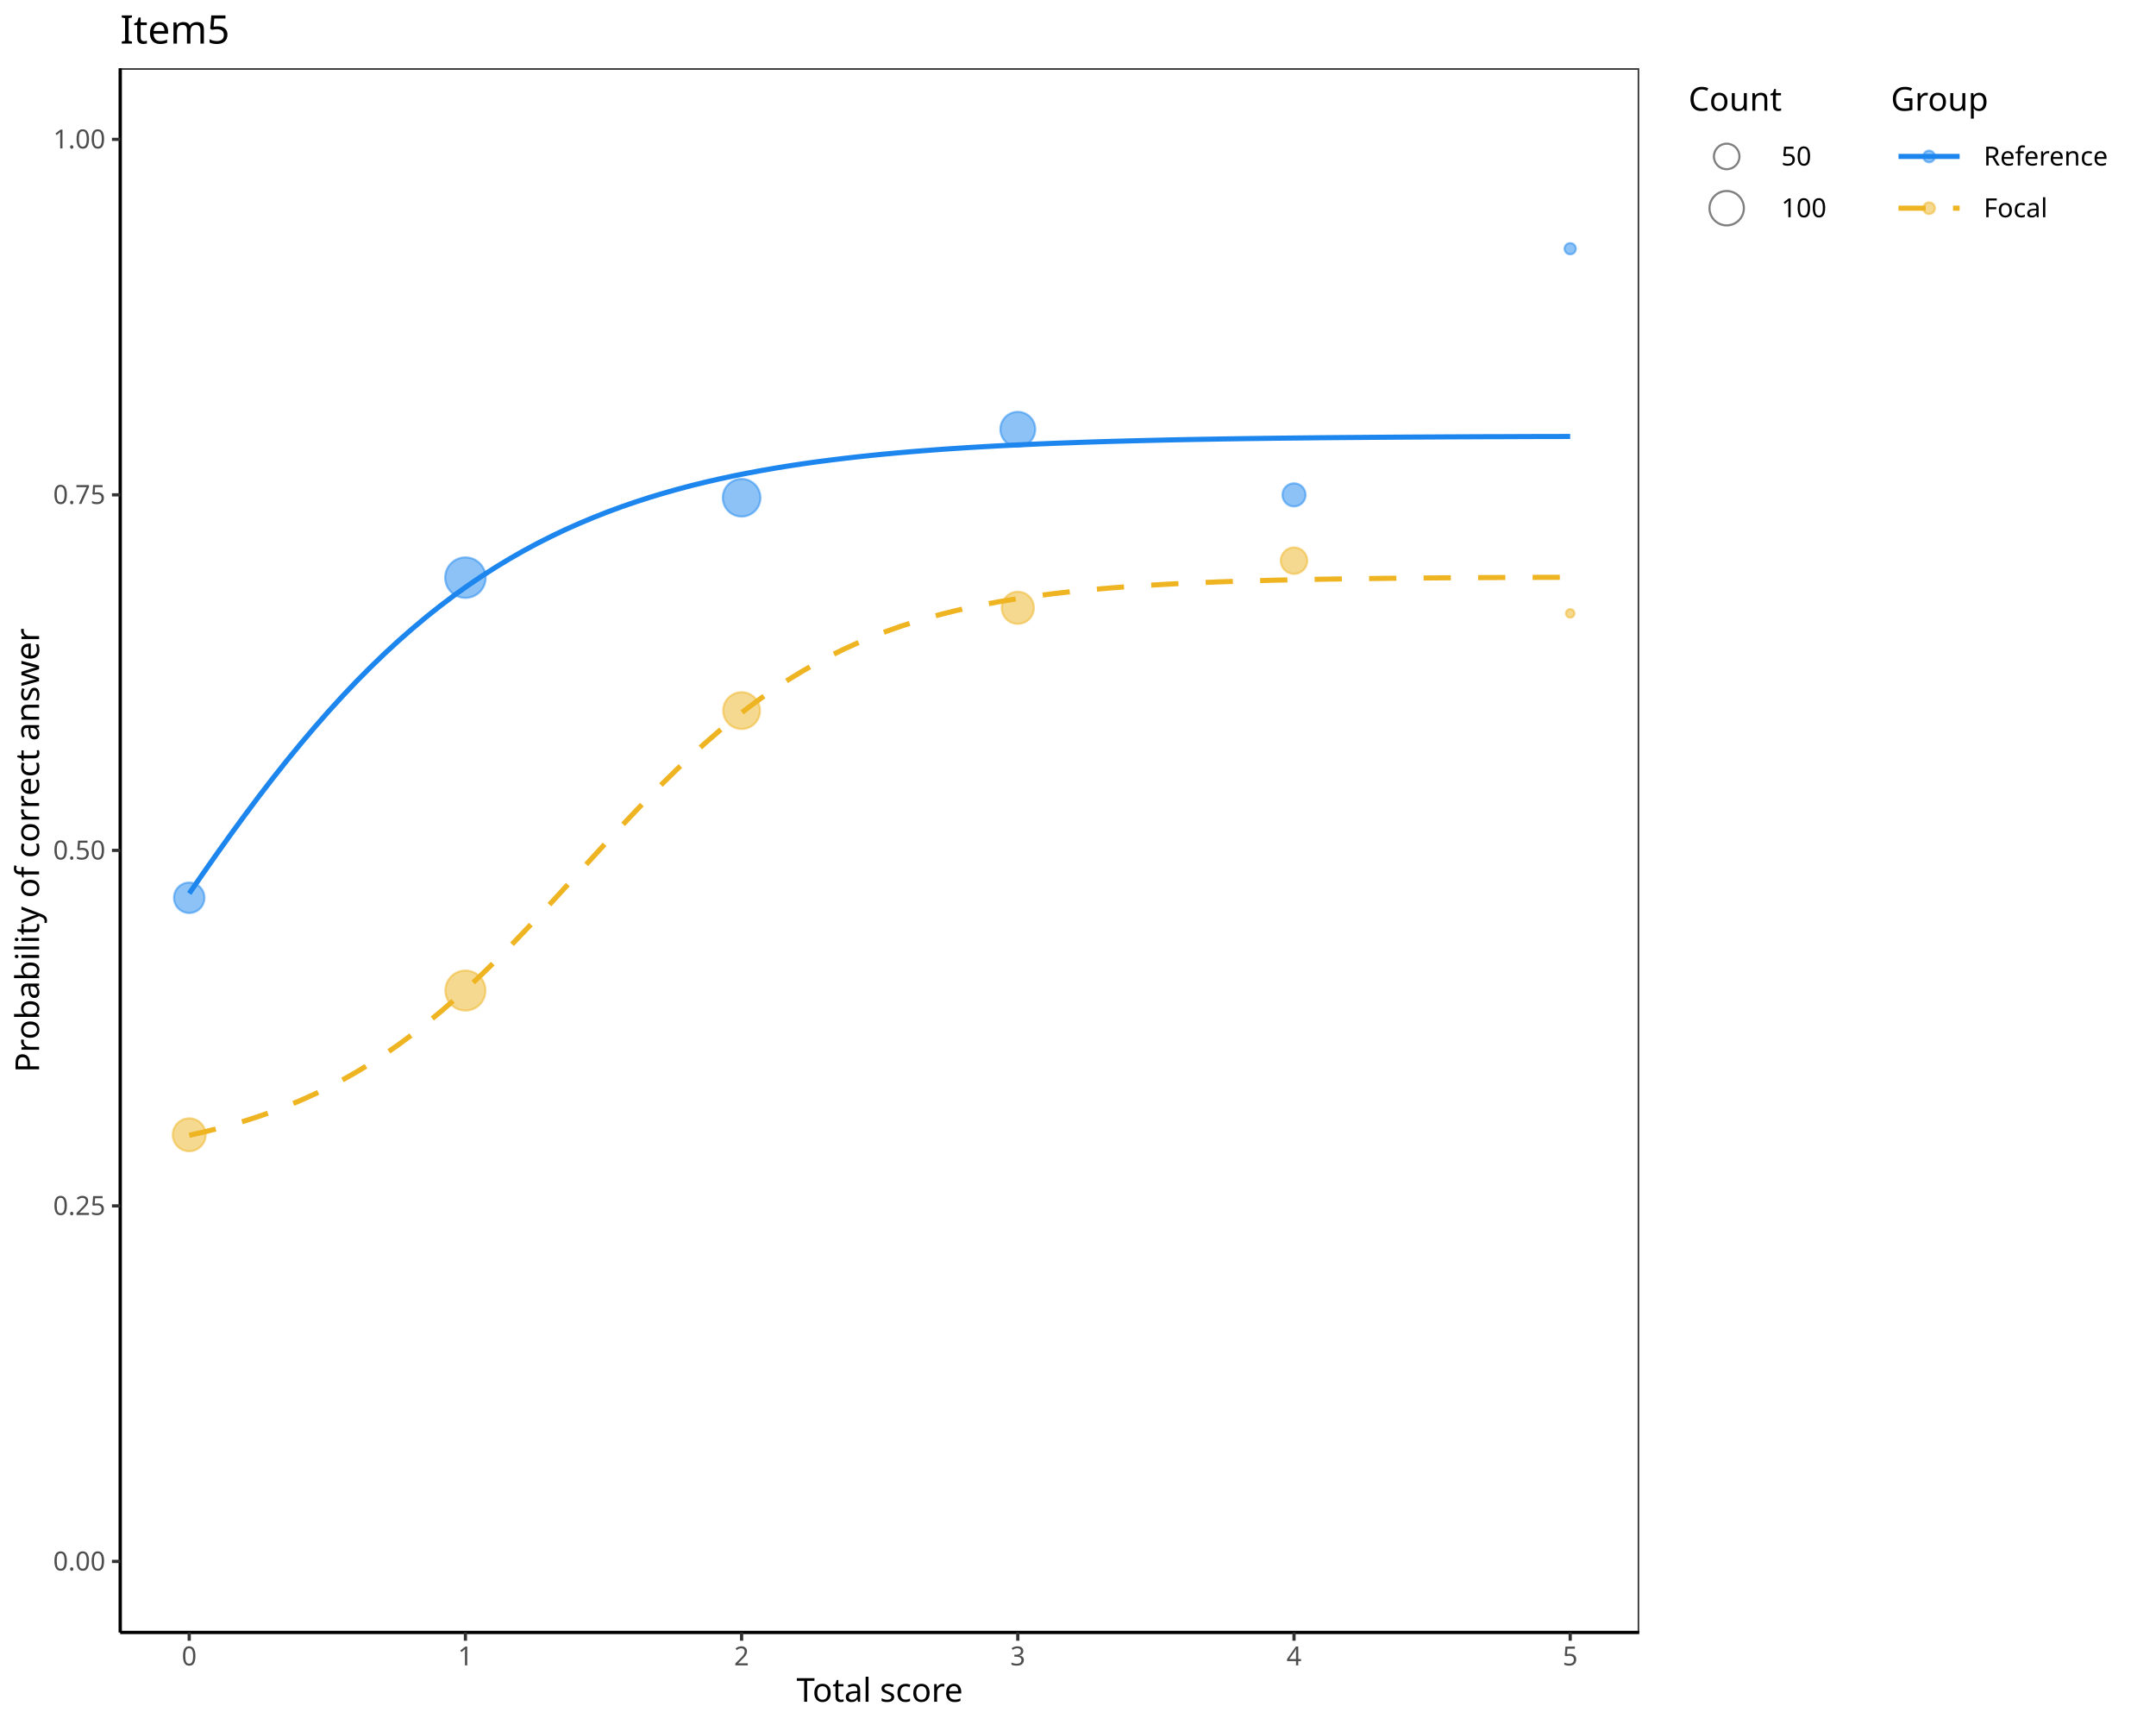
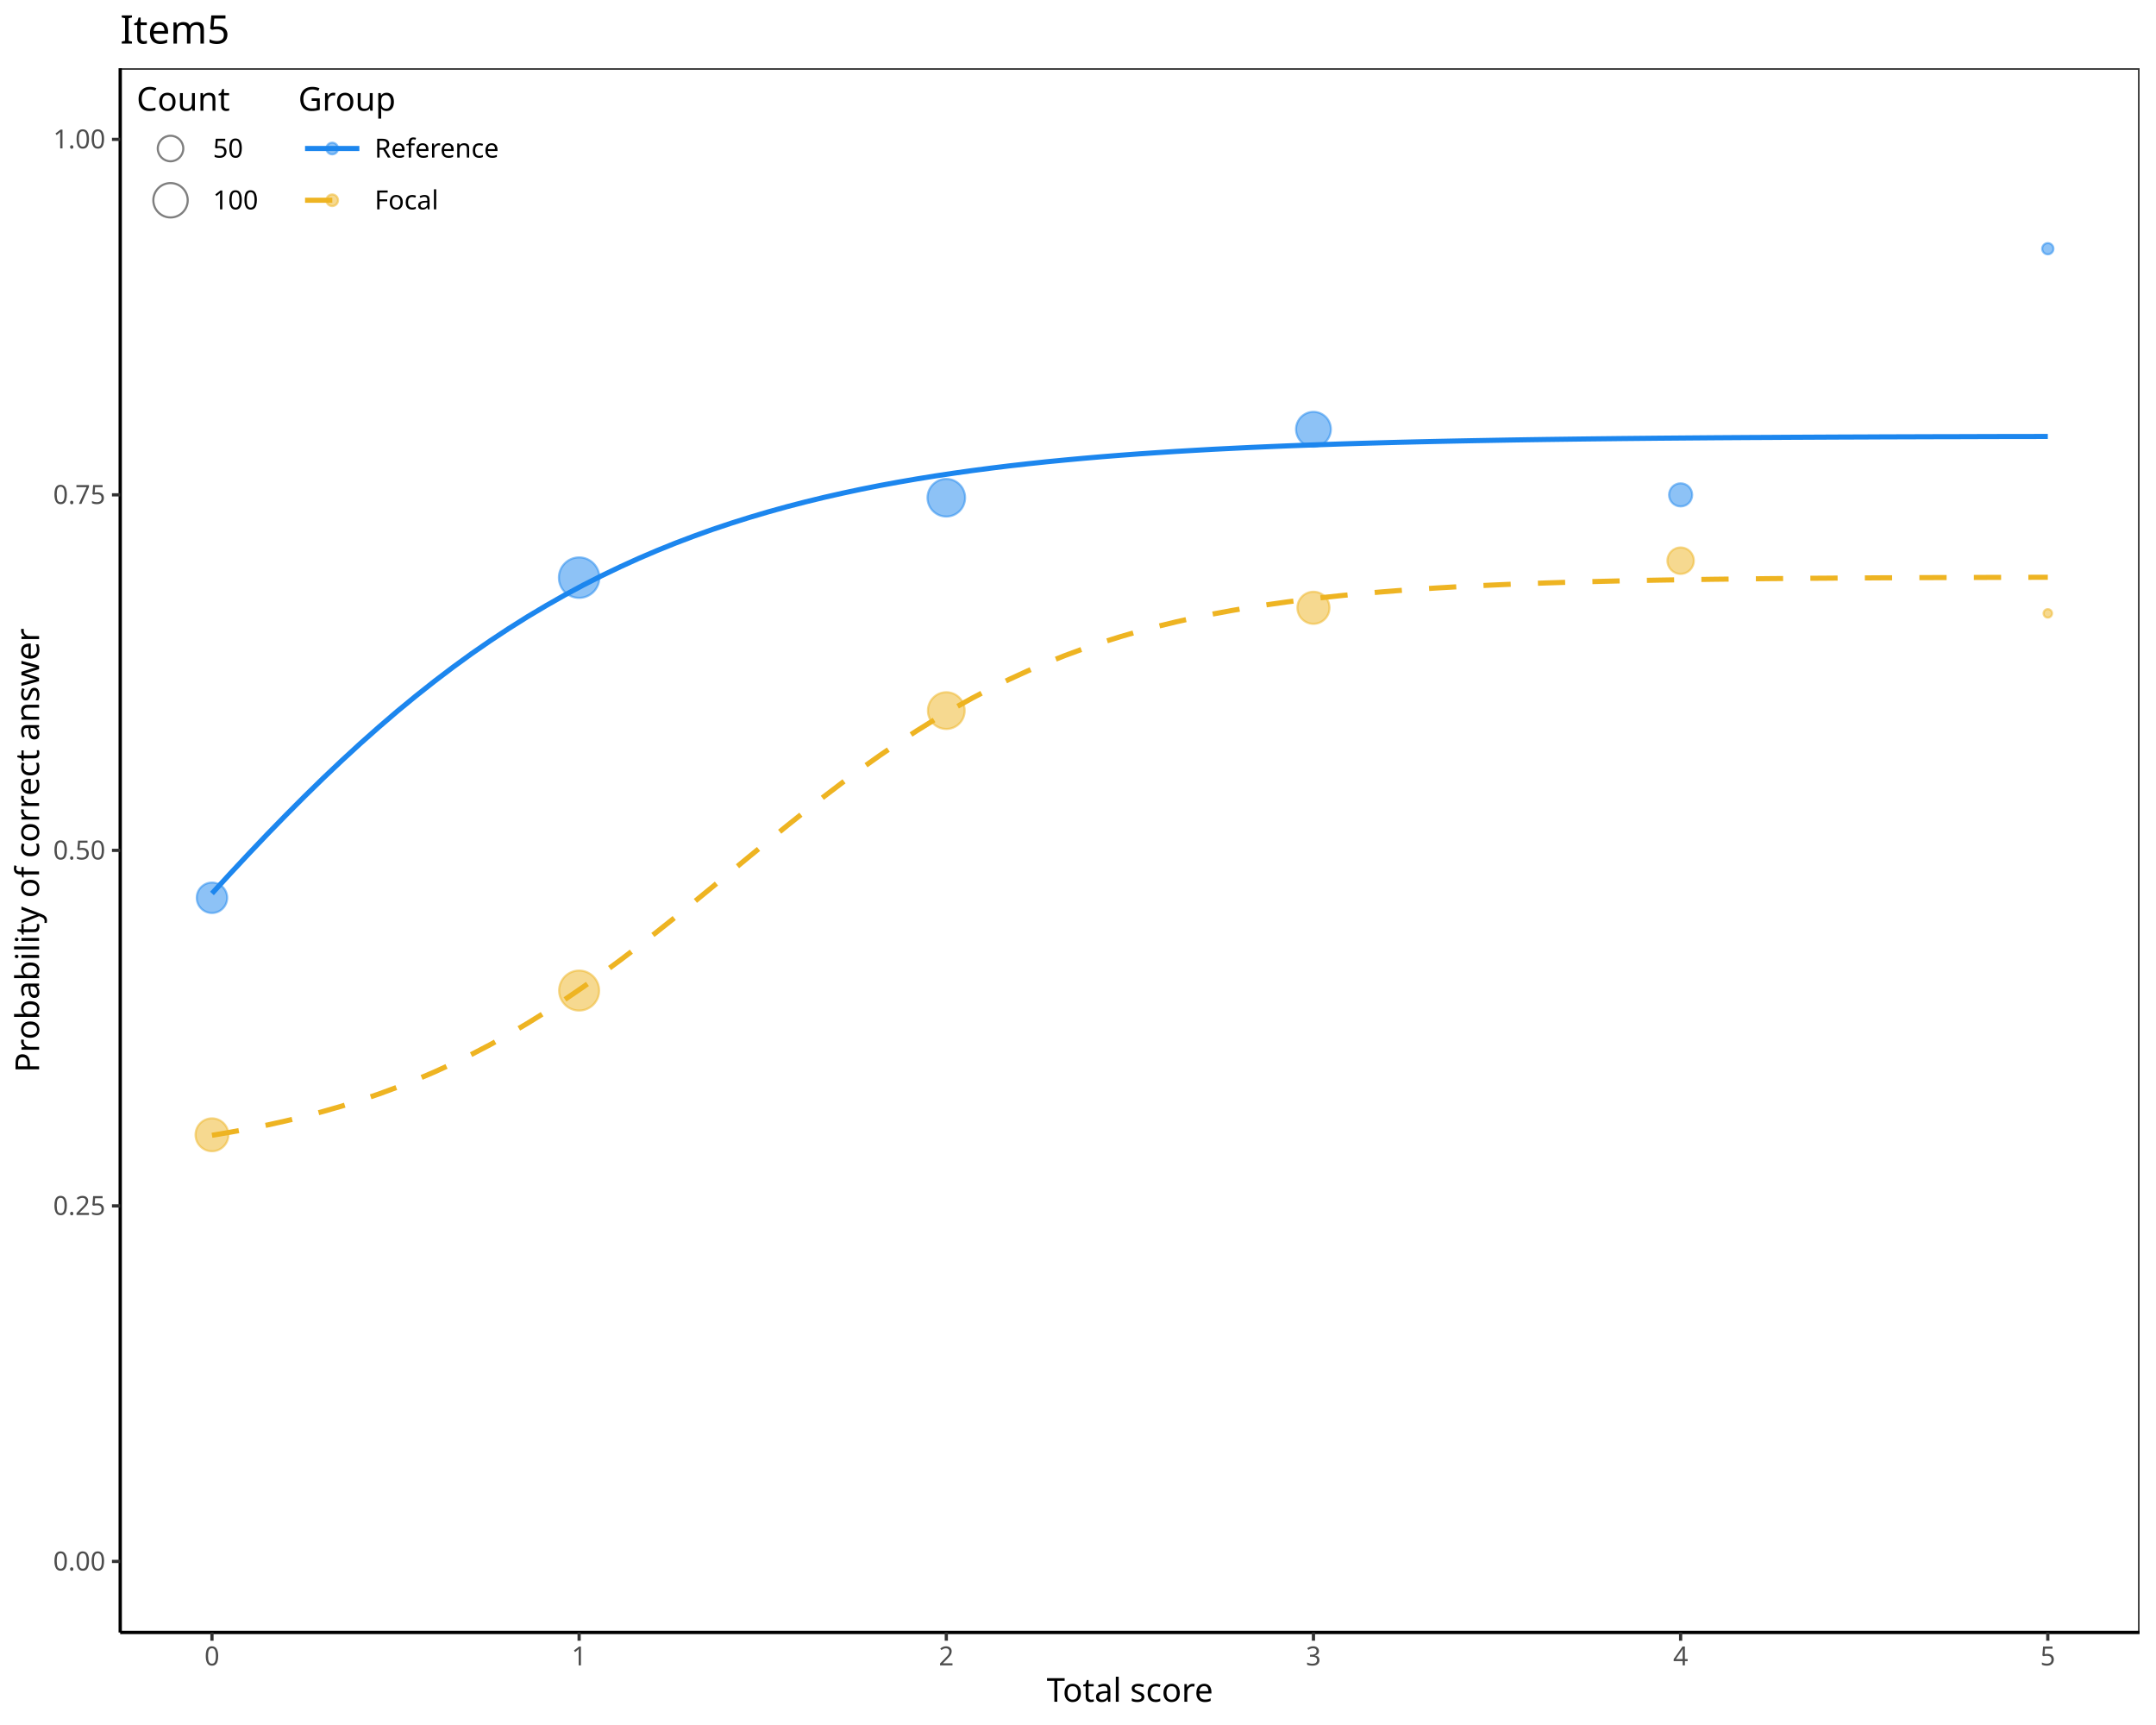
<svg xmlns="http://www.w3.org/2000/svg" class="svglite" data-engine-version="2.0" width="720.00pt" height="576.00pt" viewBox="0 0 720.00 576.00">
  <defs>
    <style type="text/css">
    .svglite line, .svglite polyline, .svglite polygon, .svglite path, .svglite rect, .svglite circle {
      fill: none;
      stroke: #000000;
      stroke-linecap: round;
      stroke-linejoin: round;
      stroke-miterlimit: 10.00;
    }
  </style>
  </defs>
  <rect width="100%" height="100%" style="stroke: none; fill: #FFFFFF;" />
  <defs>
    <clipPath id="cpMC4wMHw3MjAuMDB8MC4wMHw1NzYuMDA=">
      <rect x="0.00" y="0.00" width="720.00" height="576.00" />
    </clipPath>
  </defs>
  <g clip-path="url(#cpMC4wMHw3MjAuMDB8MC4wMHw1NzYuMDA=)">
    <rect x="0.00" y="0.00" width="720.00" height="576.00" style="stroke-width: 1.07; stroke: none;" />
  </g>
  <defs>
-     <clipPath id="cpNDAuMTN8NTQ3LjQzfDIyLjc4fDU0NS4xMQ==">
-       <rect x="40.13" y="22.78" width="507.30" height="522.33" />
+     <clipPath id="cpNDAuMTN8NzE0LjUyfDIyLjc4fDU0NS4xMQ==">
+       <rect x="40.13" y="22.78" width="674.39" height="522.33" />
    </clipPath>
  </defs>
-   <g clip-path="url(#cpNDAuMTN8NTQ3LjQzfDIyLjc4fDU0NS4xMQ==)">
-     <rect x="40.13" y="22.78" width="507.30" height="522.33" style="stroke-width: 1.07; stroke: none; fill: #FFFFFF;" />
-     <polyline points="63.19,298.34 67.85,291.59 72.51,284.96 77.17,278.45 81.83,272.09 86.48,265.88 91.14,259.83 95.80,253.96 100.46,248.27 105.12,242.78 109.78,237.47 114.43,232.37 119.09,227.47 123.75,222.77 128.41,218.27 133.07,213.98 137.73,209.89 142.38,205.99 147.04,202.29 151.70,198.77 156.36,195.44 161.02,192.29 165.68,189.31 170.34,186.49 174.99,183.84 179.65,181.34 184.31,178.99 188.97,176.77 193.63,174.70 198.29,172.75 202.94,170.92 207.60,169.20 212.26,167.60 216.92,166.09 221.58,164.69 226.24,163.37 230.89,162.14 235.55,161.00 240.21,159.93 244.87,158.93 249.53,158.00 254.19,157.13 258.84,156.32 263.50,155.56 268.16,154.86 272.82,154.20 277.48,153.60 282.14,153.03 286.80,152.50 291.45,152.01 296.11,151.55 300.77,151.13 305.43,150.73 310.09,150.37 314.75,150.02 319.40,149.71 324.06,149.41 328.72,149.14 333.38,148.88 338.04,148.65 342.70,148.43 347.35,148.22 352.01,148.03 356.67,147.86 361.33,147.69 365.99,147.54 370.65,147.40 375.30,147.27 379.96,147.15 384.62,147.04 389.28,146.93 393.94,146.83 398.60,146.74 403.26,146.66 407.91,146.58 412.57,146.51 417.23,146.44 421.89,146.38 426.55,146.32 431.21,146.27 435.86,146.22 440.52,146.17 445.18,146.13 449.84,146.09 454.50,146.06 459.16,146.02 463.81,145.99 468.47,145.96 473.13,145.93 477.79,145.91 482.45,145.88 487.11,145.86 491.76,145.84 496.42,145.82 501.08,145.81 505.74,145.79 510.40,145.77 515.06,145.76 519.72,145.75 524.37,145.74 " style="stroke-width: 1.71; stroke: #1C86EE; stroke-linecap: butt;" />
-     <polyline points="63.19,379.09 67.85,378.04 72.51,376.89 77.17,375.64 81.83,374.26 86.48,372.76 91.14,371.12 95.80,369.34 100.46,367.40 105.12,365.30 109.78,363.02 114.43,360.57 119.09,357.93 123.75,355.10 128.41,352.07 133.07,348.83 137.73,345.39 142.38,341.75 147.04,337.91 151.70,333.87 156.36,329.64 161.02,325.24 165.68,320.68 170.34,315.97 174.99,311.13 179.65,306.19 184.31,301.17 188.97,296.09 193.63,290.99 198.29,285.88 202.94,280.81 207.60,275.78 212.26,270.84 216.92,266.00 221.58,261.29 226.24,256.72 230.89,252.31 235.55,248.08 240.21,244.04 244.87,240.19 249.53,236.55 254.19,233.10 258.84,229.86 263.50,226.83 268.16,223.99 272.82,221.35 277.48,218.89 282.14,216.61 286.80,214.51 291.45,212.57 296.11,210.78 300.77,209.14 305.43,207.64 310.09,206.26 314.75,205.00 319.40,203.85 324.06,202.80 328.72,201.84 333.38,200.97 338.04,200.18 342.70,199.46 347.35,198.81 352.01,198.21 356.67,197.68 361.33,197.19 365.99,196.75 370.65,196.35 375.30,195.99 379.96,195.66 384.62,195.37 389.28,195.10 393.94,194.86 398.60,194.64 403.26,194.45 407.91,194.27 412.57,194.11 417.23,193.96 421.89,193.83 426.55,193.71 431.21,193.61 435.86,193.51 440.52,193.42 445.18,193.35 449.84,193.28 454.50,193.21 459.16,193.16 463.81,193.10 468.47,193.06 473.13,193.01 477.79,192.98 482.45,192.94 487.11,192.91 491.76,192.88 496.42,192.86 501.08,192.84 505.74,192.82 510.40,192.80 515.06,192.78 519.72,192.77 524.37,192.75 " style="stroke-width: 1.71; stroke: #EEB422; stroke-dasharray: 9.10,9.10; stroke-linecap: butt;" />
-     <circle cx="63.19" cy="299.78" r="5.08" style="stroke-width: 0.71; stroke: #1C86EE; stroke-opacity: 0.50; fill: #1C86EE; fill-opacity: 0.50;" />
-     <circle cx="155.43" cy="192.88" r="6.76" style="stroke-width: 0.71; stroke: #1C86EE; stroke-opacity: 0.50; fill: #1C86EE; fill-opacity: 0.50;" />
-     <circle cx="247.66" cy="166.20" r="6.28" style="stroke-width: 0.71; stroke: #1C86EE; stroke-opacity: 0.50; fill: #1C86EE; fill-opacity: 0.50;" />
-     <circle cx="339.90" cy="143.34" r="5.82" style="stroke-width: 0.71; stroke: #1C86EE; stroke-opacity: 0.50; fill: #1C86EE; fill-opacity: 0.50;" />
-     <circle cx="432.14" cy="165.24" r="3.86" style="stroke-width: 0.71; stroke: #1C86EE; stroke-opacity: 0.50; fill: #1C86EE; fill-opacity: 0.50;" />
-     <circle cx="524.37" cy="83.05" r="1.88" style="stroke-width: 0.71; stroke: #1C86EE; stroke-opacity: 0.50; fill: #1C86EE; fill-opacity: 0.50;" />
-     <circle cx="63.19" cy="378.92" r="5.49" style="stroke-width: 0.71; stroke: #EEB422; stroke-opacity: 0.50; fill: #EEB422; fill-opacity: 0.50;" />
-     <circle cx="155.43" cy="330.76" r="6.68" style="stroke-width: 0.71; stroke: #EEB422; stroke-opacity: 0.50; fill: #EEB422; fill-opacity: 0.50;" />
-     <circle cx="247.66" cy="237.28" r="6.14" style="stroke-width: 0.71; stroke: #EEB422; stroke-opacity: 0.50; fill: #EEB422; fill-opacity: 0.50;" />
-     <circle cx="339.90" cy="202.95" r="5.36" style="stroke-width: 0.71; stroke: #EEB422; stroke-opacity: 0.50; fill: #EEB422; fill-opacity: 0.50;" />
-     <circle cx="432.14" cy="187.22" r="4.41" style="stroke-width: 0.71; stroke: #EEB422; stroke-opacity: 0.50; fill: #EEB422; fill-opacity: 0.50;" />
-     <circle cx="524.37" cy="204.81" r="1.42" style="stroke-width: 0.71; stroke: #EEB422; stroke-opacity: 0.50; fill: #EEB422; fill-opacity: 0.50;" />
-     <rect x="40.13" y="22.78" width="507.30" height="522.33" style="stroke-width: 1.07; stroke: #333333;" />
+   <g clip-path="url(#cpNDAuMTN8NzE0LjUyfDIyLjc4fDU0NS4xMQ==)">
+     <rect x="40.13" y="22.78" width="674.39" height="522.33" style="stroke-width: 1.07; stroke: none; fill: #FFFFFF;" />
+     <polyline points="70.79,298.34 76.98,291.59 83.17,284.96 89.36,278.45 95.56,272.09 101.75,265.88 107.94,259.83 114.14,253.96 120.33,248.27 126.52,242.78 132.71,237.47 138.91,232.37 145.10,227.47 151.29,222.77 157.48,218.27 163.68,213.98 169.87,209.89 176.06,205.99 182.26,202.29 188.45,198.77 194.64,195.44 200.83,192.29 207.03,189.31 213.22,186.49 219.41,183.84 225.60,181.34 231.80,178.99 237.99,176.77 244.18,174.70 250.38,172.75 256.57,170.92 262.76,169.20 268.95,167.60 275.15,166.09 281.34,164.69 287.53,163.37 293.72,162.14 299.92,161.00 306.11,159.93 312.30,158.93 318.50,158.00 324.69,157.13 330.88,156.32 337.07,155.56 343.27,154.86 349.46,154.20 355.65,153.60 361.84,153.03 368.04,152.50 374.23,152.01 380.42,151.55 386.62,151.13 392.81,150.73 399.00,150.37 405.19,150.02 411.39,149.71 417.58,149.41 423.77,149.14 429.96,148.88 436.16,148.65 442.35,148.43 448.54,148.22 454.74,148.03 460.93,147.86 467.12,147.69 473.31,147.54 479.51,147.40 485.70,147.27 491.89,147.15 498.08,147.04 504.28,146.93 510.47,146.83 516.66,146.74 522.86,146.66 529.05,146.58 535.24,146.51 541.43,146.44 547.63,146.38 553.82,146.32 560.01,146.27 566.20,146.22 572.40,146.17 578.59,146.13 584.78,146.09 590.98,146.06 597.17,146.02 603.36,145.99 609.55,145.96 615.75,145.93 621.94,145.91 628.13,145.88 634.32,145.86 640.52,145.84 646.71,145.82 652.90,145.81 659.10,145.79 665.29,145.77 671.48,145.76 677.67,145.75 683.87,145.74 " style="stroke-width: 1.71; stroke: #1C86EE; stroke-linecap: butt;" />
+     <polyline points="70.79,379.09 76.98,378.04 83.17,376.89 89.36,375.64 95.56,374.26 101.75,372.76 107.94,371.12 114.14,369.34 120.33,367.40 126.52,365.30 132.71,363.02 138.91,360.57 145.10,357.93 151.29,355.10 157.48,352.07 163.68,348.83 169.87,345.39 176.06,341.75 182.26,337.91 188.45,333.87 194.64,329.64 200.83,325.24 207.03,320.68 213.22,315.97 219.41,311.13 225.60,306.19 231.80,301.17 237.99,296.09 244.18,290.99 250.38,285.88 256.57,280.81 262.76,275.78 268.95,270.84 275.15,266.00 281.34,261.29 287.53,256.72 293.72,252.31 299.92,248.08 306.11,244.04 312.30,240.19 318.50,236.55 324.69,233.10 330.88,229.86 337.07,226.83 343.27,223.99 349.46,221.35 355.65,218.89 361.84,216.61 368.04,214.51 374.23,212.57 380.42,210.78 386.62,209.14 392.81,207.64 399.00,206.26 405.19,205.00 411.39,203.85 417.58,202.80 423.77,201.84 429.96,200.97 436.16,200.18 442.35,199.46 448.54,198.81 454.74,198.21 460.93,197.68 467.12,197.19 473.31,196.75 479.51,196.35 485.70,195.99 491.89,195.66 498.08,195.37 504.28,195.10 510.47,194.86 516.66,194.64 522.86,194.45 529.05,194.27 535.24,194.11 541.43,193.96 547.63,193.83 553.82,193.71 560.01,193.61 566.20,193.51 572.40,193.42 578.59,193.35 584.78,193.28 590.98,193.21 597.17,193.16 603.36,193.10 609.55,193.06 615.75,193.01 621.94,192.98 628.13,192.94 634.32,192.91 640.52,192.88 646.71,192.86 652.90,192.84 659.10,192.82 665.29,192.80 671.48,192.78 677.67,192.77 683.87,192.75 " style="stroke-width: 1.71; stroke: #EEB422; stroke-dasharray: 9.10,9.10; stroke-linecap: butt;" />
+     <circle cx="70.79" cy="299.78" r="5.08" style="stroke-width: 0.71; stroke: #1C86EE; stroke-opacity: 0.50; fill: #1C86EE; fill-opacity: 0.50;" />
+     <circle cx="193.40" cy="192.88" r="6.76" style="stroke-width: 0.71; stroke: #1C86EE; stroke-opacity: 0.50; fill: #1C86EE; fill-opacity: 0.50;" />
+     <circle cx="316.02" cy="166.20" r="6.28" style="stroke-width: 0.71; stroke: #1C86EE; stroke-opacity: 0.50; fill: #1C86EE; fill-opacity: 0.50;" />
+     <circle cx="438.63" cy="143.34" r="5.82" style="stroke-width: 0.71; stroke: #1C86EE; stroke-opacity: 0.50; fill: #1C86EE; fill-opacity: 0.50;" />
+     <circle cx="561.25" cy="165.24" r="3.86" style="stroke-width: 0.71; stroke: #1C86EE; stroke-opacity: 0.50; fill: #1C86EE; fill-opacity: 0.50;" />
+     <circle cx="683.87" cy="83.05" r="1.88" style="stroke-width: 0.71; stroke: #1C86EE; stroke-opacity: 0.50; fill: #1C86EE; fill-opacity: 0.50;" />
+     <circle cx="70.79" cy="378.92" r="5.49" style="stroke-width: 0.71; stroke: #EEB422; stroke-opacity: 0.50; fill: #EEB422; fill-opacity: 0.50;" />
+     <circle cx="193.40" cy="330.76" r="6.68" style="stroke-width: 0.71; stroke: #EEB422; stroke-opacity: 0.50; fill: #EEB422; fill-opacity: 0.50;" />
+     <circle cx="316.02" cy="237.28" r="6.14" style="stroke-width: 0.71; stroke: #EEB422; stroke-opacity: 0.50; fill: #EEB422; fill-opacity: 0.50;" />
+     <circle cx="438.63" cy="202.95" r="5.36" style="stroke-width: 0.71; stroke: #EEB422; stroke-opacity: 0.50; fill: #EEB422; fill-opacity: 0.50;" />
+     <circle cx="561.25" cy="187.22" r="4.41" style="stroke-width: 0.71; stroke: #EEB422; stroke-opacity: 0.50; fill: #EEB422; fill-opacity: 0.50;" />
+     <circle cx="683.87" cy="204.81" r="1.42" style="stroke-width: 0.71; stroke: #EEB422; stroke-opacity: 0.50; fill: #EEB422; fill-opacity: 0.50;" />
+     <rect x="40.13" y="22.78" width="674.39" height="522.33" style="stroke-width: 1.07; stroke: #333333;" />
  </g>
  <g clip-path="url(#cpMC4wMHw3MjAuMDB8MC4wMHw1NzYuMDA=)">
    <polyline points="40.13,545.11 40.13,22.78 " style="stroke-width: 1.07; stroke-linecap: butt;" />
    <text x="35.20" y="524.40" text-anchor="end" style="font-size: 8.80px; fill: #4D4D4D; font-family: sans;" textLength="17.13px" lengthAdjust="spacingAndGlyphs">0.00</text>
    <text x="35.20" y="405.69" text-anchor="end" style="font-size: 8.80px; fill: #4D4D4D; font-family: sans;" textLength="17.13px" lengthAdjust="spacingAndGlyphs">0.25</text>
    <text x="35.20" y="286.98" text-anchor="end" style="font-size: 8.80px; fill: #4D4D4D; font-family: sans;" textLength="17.13px" lengthAdjust="spacingAndGlyphs">0.50</text>
    <text x="35.20" y="168.26" text-anchor="end" style="font-size: 8.80px; fill: #4D4D4D; font-family: sans;" textLength="17.13px" lengthAdjust="spacingAndGlyphs">0.75</text>
    <text x="35.20" y="49.55" text-anchor="end" style="font-size: 8.80px; fill: #4D4D4D; font-family: sans;" textLength="17.13px" lengthAdjust="spacingAndGlyphs">1.00</text>
    <polyline points="37.39,521.37 40.13,521.37 " style="stroke-width: 1.07; stroke: #333333; stroke-linecap: butt;" />
    <polyline points="37.39,402.66 40.13,402.66 " style="stroke-width: 1.07; stroke: #333333; stroke-linecap: butt;" />
    <polyline points="37.39,283.95 40.13,283.95 " style="stroke-width: 1.07; stroke: #333333; stroke-linecap: butt;" />
    <polyline points="37.39,165.24 40.13,165.24 " style="stroke-width: 1.07; stroke: #333333; stroke-linecap: butt;" />
    <polyline points="37.39,46.53 40.13,46.53 " style="stroke-width: 1.07; stroke: #333333; stroke-linecap: butt;" />
-     <polyline points="40.13,545.11 547.43,545.11 " style="stroke-width: 1.07; stroke-linecap: butt;" />
-     <polyline points="63.19,547.85 63.19,545.11 " style="stroke-width: 1.07; stroke: #333333; stroke-linecap: butt;" />
-     <polyline points="155.43,547.85 155.43,545.11 " style="stroke-width: 1.07; stroke: #333333; stroke-linecap: butt;" />
-     <polyline points="247.66,547.85 247.66,545.11 " style="stroke-width: 1.07; stroke: #333333; stroke-linecap: butt;" />
-     <polyline points="339.90,547.85 339.90,545.11 " style="stroke-width: 1.07; stroke: #333333; stroke-linecap: butt;" />
-     <polyline points="432.14,547.85 432.14,545.11 " style="stroke-width: 1.07; stroke: #333333; stroke-linecap: butt;" />
-     <polyline points="524.37,547.85 524.37,545.11 " style="stroke-width: 1.07; stroke: #333333; stroke-linecap: butt;" />
-     <text x="63.19" y="556.10" text-anchor="middle" style="font-size: 8.80px; fill: #4D4D4D; font-family: sans;" textLength="4.89px" lengthAdjust="spacingAndGlyphs">0</text>
-     <text x="155.43" y="556.10" text-anchor="middle" style="font-size: 8.80px; fill: #4D4D4D; font-family: sans;" textLength="4.89px" lengthAdjust="spacingAndGlyphs">1</text>
-     <text x="247.66" y="556.10" text-anchor="middle" style="font-size: 8.80px; fill: #4D4D4D; font-family: sans;" textLength="4.89px" lengthAdjust="spacingAndGlyphs">2</text>
-     <text x="339.90" y="556.10" text-anchor="middle" style="font-size: 8.80px; fill: #4D4D4D; font-family: sans;" textLength="4.89px" lengthAdjust="spacingAndGlyphs">3</text>
-     <text x="432.14" y="556.10" text-anchor="middle" style="font-size: 8.80px; fill: #4D4D4D; font-family: sans;" textLength="4.89px" lengthAdjust="spacingAndGlyphs">4</text>
-     <text x="524.37" y="556.10" text-anchor="middle" style="font-size: 8.80px; fill: #4D4D4D; font-family: sans;" textLength="4.89px" lengthAdjust="spacingAndGlyphs">5</text>
-     <text x="293.78" y="568.24" text-anchor="middle" style="font-size: 11.00px; font-family: sans;" textLength="54.42px" lengthAdjust="spacingAndGlyphs">Total score</text>
+     <polyline points="40.13,545.11 714.52,545.11 " style="stroke-width: 1.07; stroke-linecap: butt;" />
+     <polyline points="70.79,547.85 70.79,545.11 " style="stroke-width: 1.07; stroke: #333333; stroke-linecap: butt;" />
+     <polyline points="193.40,547.85 193.40,545.11 " style="stroke-width: 1.07; stroke: #333333; stroke-linecap: butt;" />
+     <polyline points="316.02,547.85 316.02,545.11 " style="stroke-width: 1.07; stroke: #333333; stroke-linecap: butt;" />
+     <polyline points="438.63,547.85 438.63,545.11 " style="stroke-width: 1.07; stroke: #333333; stroke-linecap: butt;" />
+     <polyline points="561.25,547.85 561.25,545.11 " style="stroke-width: 1.07; stroke: #333333; stroke-linecap: butt;" />
+     <polyline points="683.87,547.85 683.87,545.11 " style="stroke-width: 1.07; stroke: #333333; stroke-linecap: butt;" />
+     <text x="70.79" y="556.10" text-anchor="middle" style="font-size: 8.80px; fill: #4D4D4D; font-family: sans;" textLength="4.89px" lengthAdjust="spacingAndGlyphs">0</text>
+     <text x="193.40" y="556.10" text-anchor="middle" style="font-size: 8.80px; fill: #4D4D4D; font-family: sans;" textLength="4.89px" lengthAdjust="spacingAndGlyphs">1</text>
+     <text x="316.02" y="556.10" text-anchor="middle" style="font-size: 8.80px; fill: #4D4D4D; font-family: sans;" textLength="4.89px" lengthAdjust="spacingAndGlyphs">2</text>
+     <text x="438.63" y="556.10" text-anchor="middle" style="font-size: 8.80px; fill: #4D4D4D; font-family: sans;" textLength="4.89px" lengthAdjust="spacingAndGlyphs">3</text>
+     <text x="561.25" y="556.10" text-anchor="middle" style="font-size: 8.80px; fill: #4D4D4D; font-family: sans;" textLength="4.89px" lengthAdjust="spacingAndGlyphs">4</text>
+     <text x="683.87" y="556.10" text-anchor="middle" style="font-size: 8.80px; fill: #4D4D4D; font-family: sans;" textLength="4.89px" lengthAdjust="spacingAndGlyphs">5</text>
+     <text x="377.33" y="568.24" text-anchor="middle" style="font-size: 11.00px; font-family: sans;" textLength="54.42px" lengthAdjust="spacingAndGlyphs">Total score</text>
    <text transform="translate(13.05,283.95) rotate(-90)" text-anchor="middle" style="font-size: 11.00px; font-family: sans;" textLength="138.80px" lengthAdjust="spacingAndGlyphs">Probability of correct answer</text>
-     <rect x="555.40" y="19.79" width="156.13" height="66.83" style="stroke-width: 0.75; stroke: none;" />
-     <rect x="558.39" y="22.78" width="56.63" height="60.85" style="stroke-width: 1.07; stroke: none;" />
-     <text x="563.87" y="36.97" style="font-size: 11.00px; font-family: sans;" textLength="29.36px" lengthAdjust="spacingAndGlyphs">Count</text>
-     <rect x="563.87" y="43.60" width="25.51" height="17.28" style="stroke-width: 1.07; stroke: none; fill: #FFFFFF;" />
-     <circle cx="576.63" cy="52.24" r="4.26" style="stroke-width: 0.71; stroke: #000000; stroke-opacity: 0.50;" />
-     <rect x="563.87" y="60.88" width="25.51" height="17.28" style="stroke-width: 1.07; stroke: none; fill: #FFFFFF;" />
-     <circle cx="576.63" cy="69.52" r="5.74" style="stroke-width: 0.71; stroke: #000000; stroke-opacity: 0.50;" />
-     <text x="594.86" y="55.26" style="font-size: 8.80px; font-family: sans;" textLength="9.79px" lengthAdjust="spacingAndGlyphs">50</text>
-     <text x="594.86" y="72.54" style="font-size: 8.80px; font-family: sans;" textLength="14.68px" lengthAdjust="spacingAndGlyphs">100</text>
-     <rect x="625.98" y="22.78" width="82.56" height="60.85" style="stroke-width: 1.07; stroke: none;" />
-     <text x="631.46" y="36.97" style="font-size: 11.00px; font-family: sans;" textLength="30.58px" lengthAdjust="spacingAndGlyphs">Group</text>
-     <rect x="631.46" y="43.60" width="25.51" height="17.28" style="stroke-width: 1.07; stroke: none; fill: #FFFFFF;" />
-     <line x1="634.01" y1="52.24" x2="654.42" y2="52.24" style="stroke-width: 1.71; stroke: #1C86EE; stroke-linecap: butt;" />
-     <circle cx="644.22" cy="52.24" r="1.95" style="stroke-width: 0.71; stroke: #1C86EE; stroke-opacity: 0.50; fill: #1C86EE; fill-opacity: 0.50;" />
-     <rect x="631.46" y="60.88" width="25.51" height="17.28" style="stroke-width: 1.07; stroke: none; fill: #FFFFFF;" />
-     <line x1="634.01" y1="69.52" x2="654.42" y2="69.52" style="stroke-width: 1.71; stroke: #EEB422; stroke-dasharray: 9.10,9.10; stroke-linecap: butt;" />
-     <circle cx="644.22" cy="69.52" r="1.95" style="stroke-width: 0.71; stroke: #EEB422; stroke-opacity: 0.50; fill: #EEB422; fill-opacity: 0.50;" />
-     <text x="662.46" y="55.26" style="font-size: 8.80px; font-family: sans;" textLength="40.61px" lengthAdjust="spacingAndGlyphs">Reference</text>
-     <text x="662.46" y="72.54" style="font-size: 8.80px; font-family: sans;" textLength="21.52px" lengthAdjust="spacingAndGlyphs">Focal</text>
+     <rect x="37.14" y="19.79" width="137.05" height="64.18" style="stroke-width: 0.75; stroke: none;" />
+     <rect x="40.13" y="22.78" width="51.15" height="58.21" style="stroke-width: 1.07; stroke: none;" />
+     <text x="45.61" y="36.97" style="font-size: 11.00px; font-family: sans;" textLength="29.36px" lengthAdjust="spacingAndGlyphs">Count</text>
+     <rect x="45.61" y="40.95" width="22.68" height="17.28" style="stroke-width: 1.07; stroke: none; fill: #FFFFFF;" />
+     <circle cx="56.95" cy="49.59" r="4.26" style="stroke-width: 0.71; stroke: #000000; stroke-opacity: 0.50;" />
+     <rect x="45.61" y="58.23" width="22.68" height="17.28" style="stroke-width: 1.07; stroke: none; fill: #FFFFFF;" />
+     <circle cx="56.95" cy="66.87" r="5.74" style="stroke-width: 0.71; stroke: #000000; stroke-opacity: 0.50;" />
+     <text x="71.12" y="52.62" style="font-size: 8.80px; font-family: sans;" textLength="9.79px" lengthAdjust="spacingAndGlyphs">50</text>
+     <text x="71.12" y="69.90" style="font-size: 8.80px; font-family: sans;" textLength="14.68px" lengthAdjust="spacingAndGlyphs">100</text>
+     <rect x="94.12" y="22.78" width="77.08" height="58.21" style="stroke-width: 1.07; stroke: none;" />
+     <text x="99.60" y="36.97" style="font-size: 11.00px; font-family: sans;" textLength="30.58px" lengthAdjust="spacingAndGlyphs">Group</text>
+     <rect x="99.60" y="40.95" width="22.68" height="17.28" style="stroke-width: 1.07; stroke: none; fill: #FFFFFF;" />
+     <line x1="101.87" y1="49.59" x2="120.01" y2="49.59" style="stroke-width: 1.71; stroke: #1C86EE; stroke-linecap: butt;" />
+     <circle cx="110.94" cy="49.59" r="1.95" style="stroke-width: 0.71; stroke: #1C86EE; stroke-opacity: 0.50; fill: #1C86EE; fill-opacity: 0.50;" />
+     <rect x="99.60" y="58.23" width="22.68" height="17.28" style="stroke-width: 1.07; stroke: none; fill: #FFFFFF;" />
+     <line x1="101.87" y1="66.87" x2="120.01" y2="66.87" style="stroke-width: 1.71; stroke: #EEB422; stroke-dasharray: 9.10,9.10; stroke-linecap: butt;" />
+     <circle cx="110.94" cy="66.87" r="1.95" style="stroke-width: 0.71; stroke: #EEB422; stroke-opacity: 0.50; fill: #EEB422; fill-opacity: 0.50;" />
+     <text x="125.11" y="52.62" style="font-size: 8.80px; font-family: sans;" textLength="40.61px" lengthAdjust="spacingAndGlyphs">Reference</text>
+     <text x="125.11" y="69.90" style="font-size: 8.80px; font-family: sans;" textLength="21.52px" lengthAdjust="spacingAndGlyphs">Focal</text>
    <text x="40.13" y="14.56" style="font-size: 13.20px; font-family: sans;" textLength="33.02px" lengthAdjust="spacingAndGlyphs">Item5</text>
  </g>
</svg>
